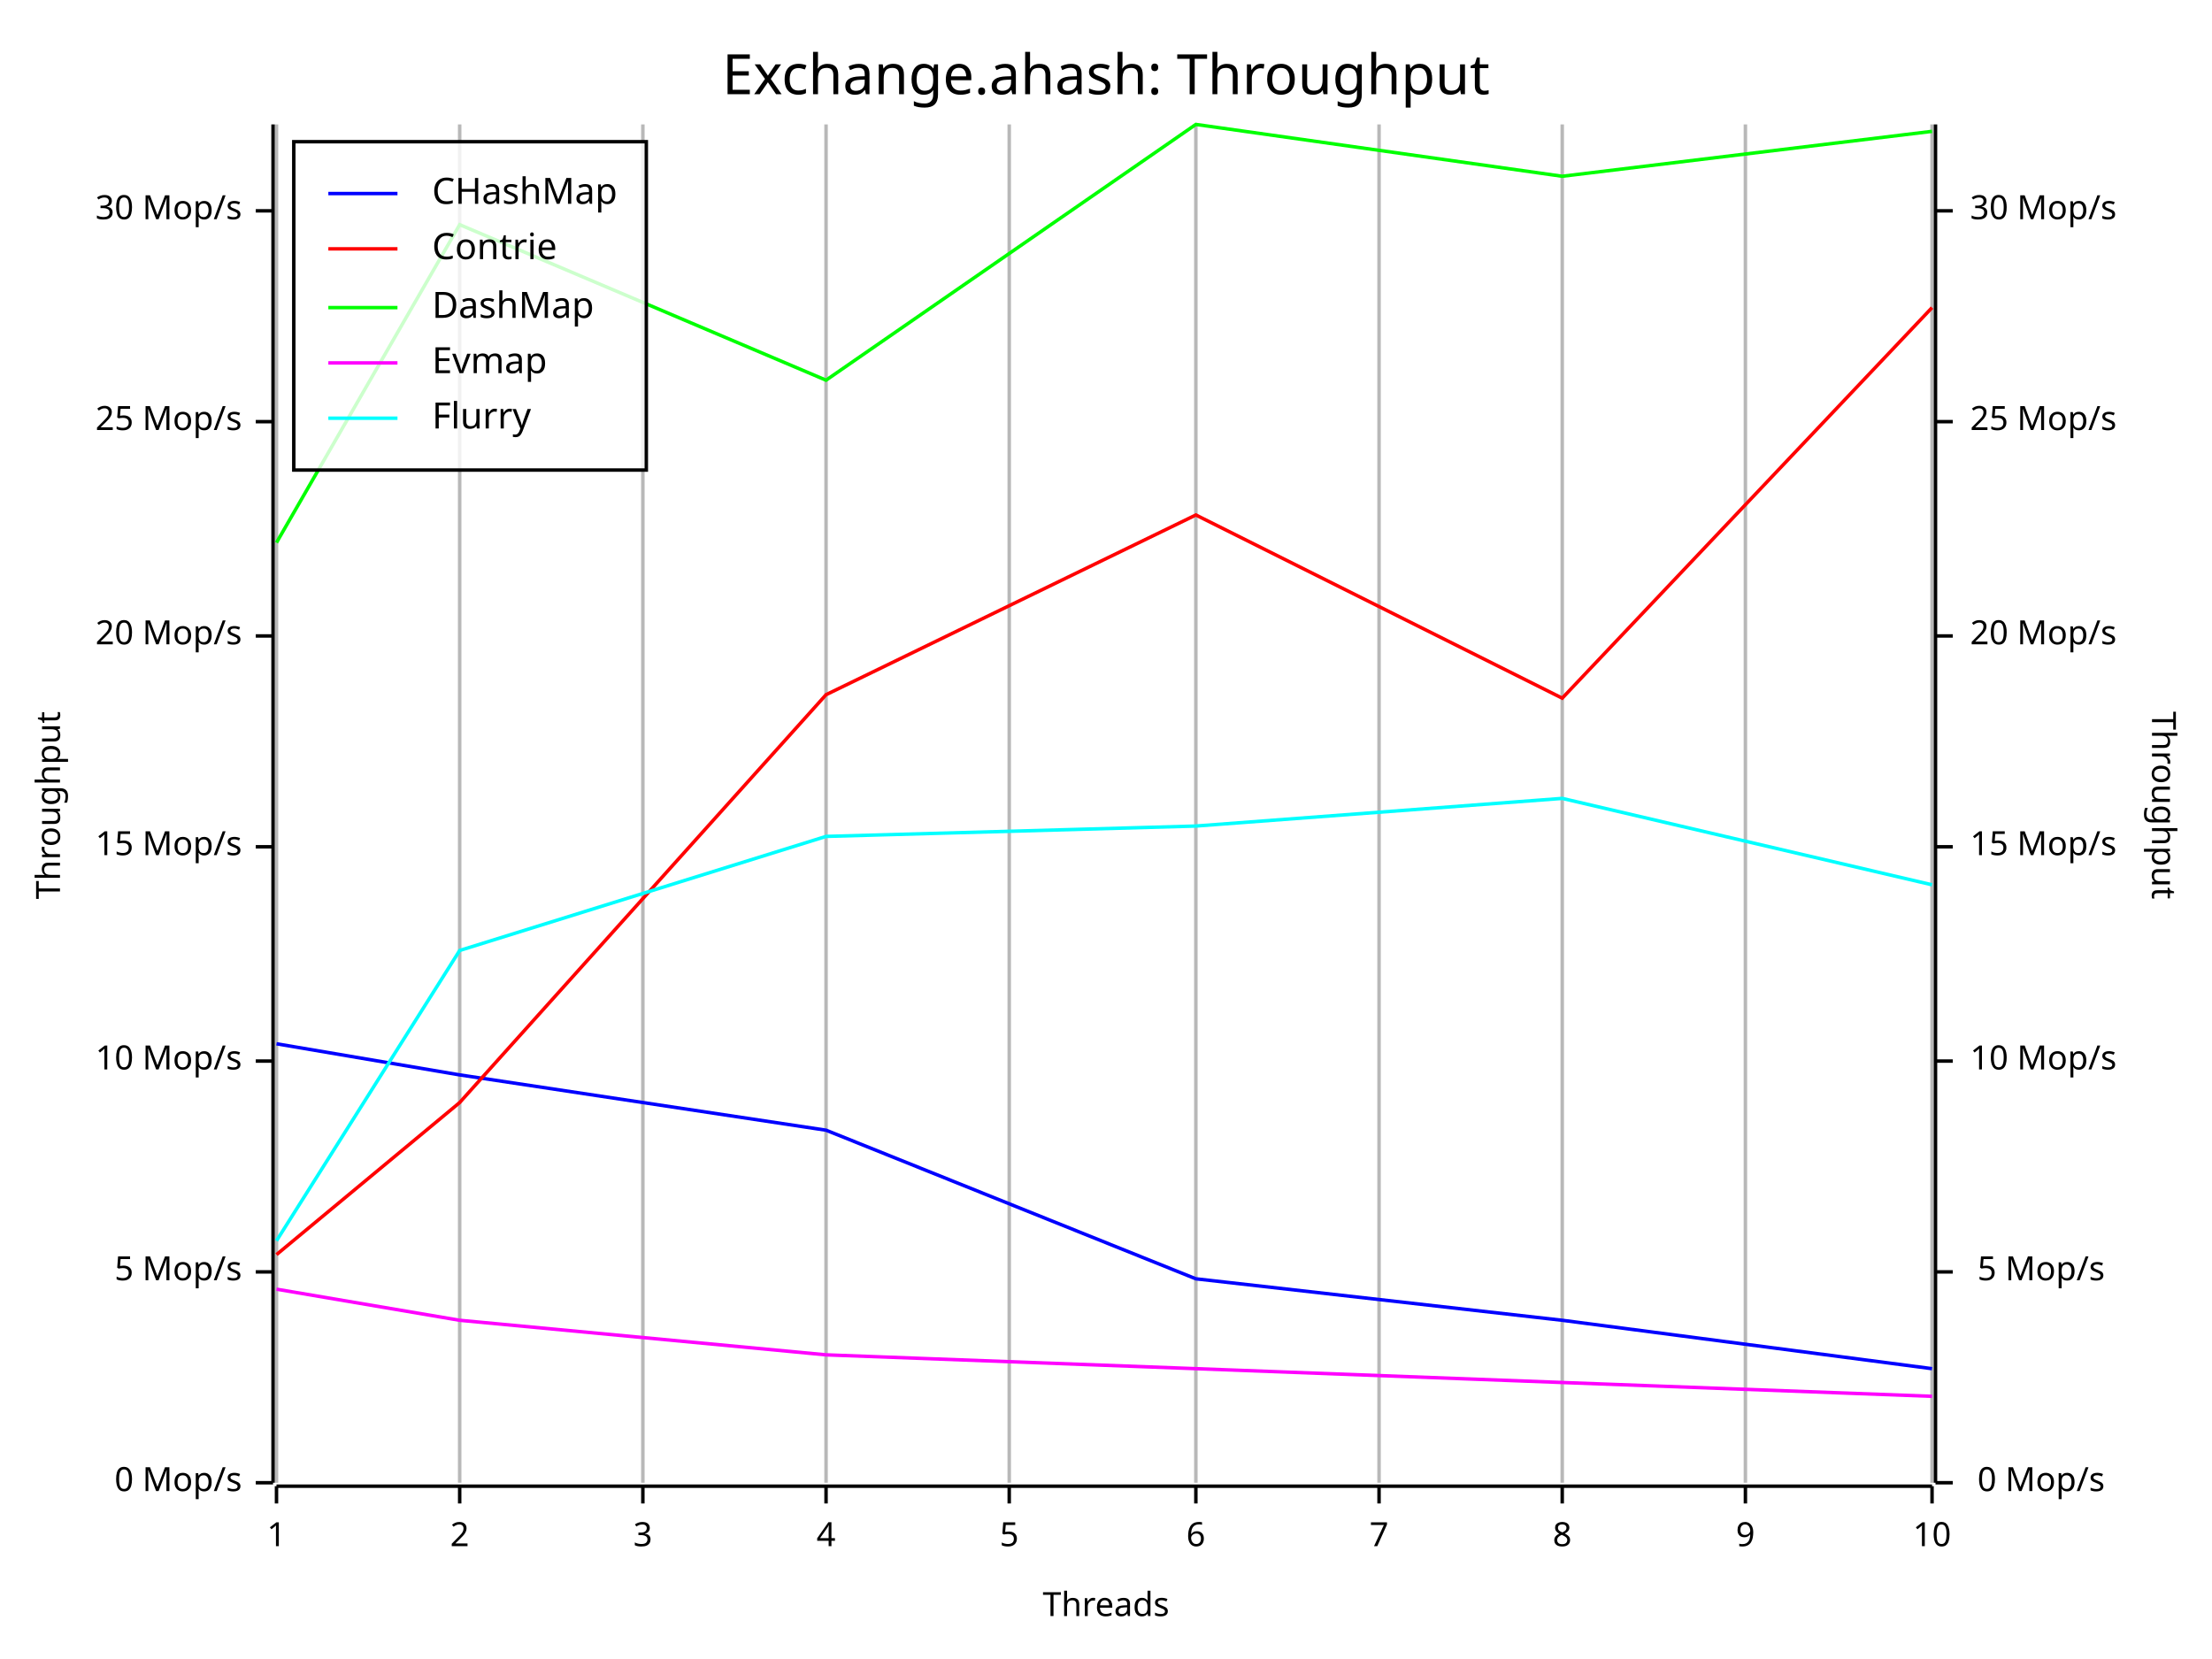
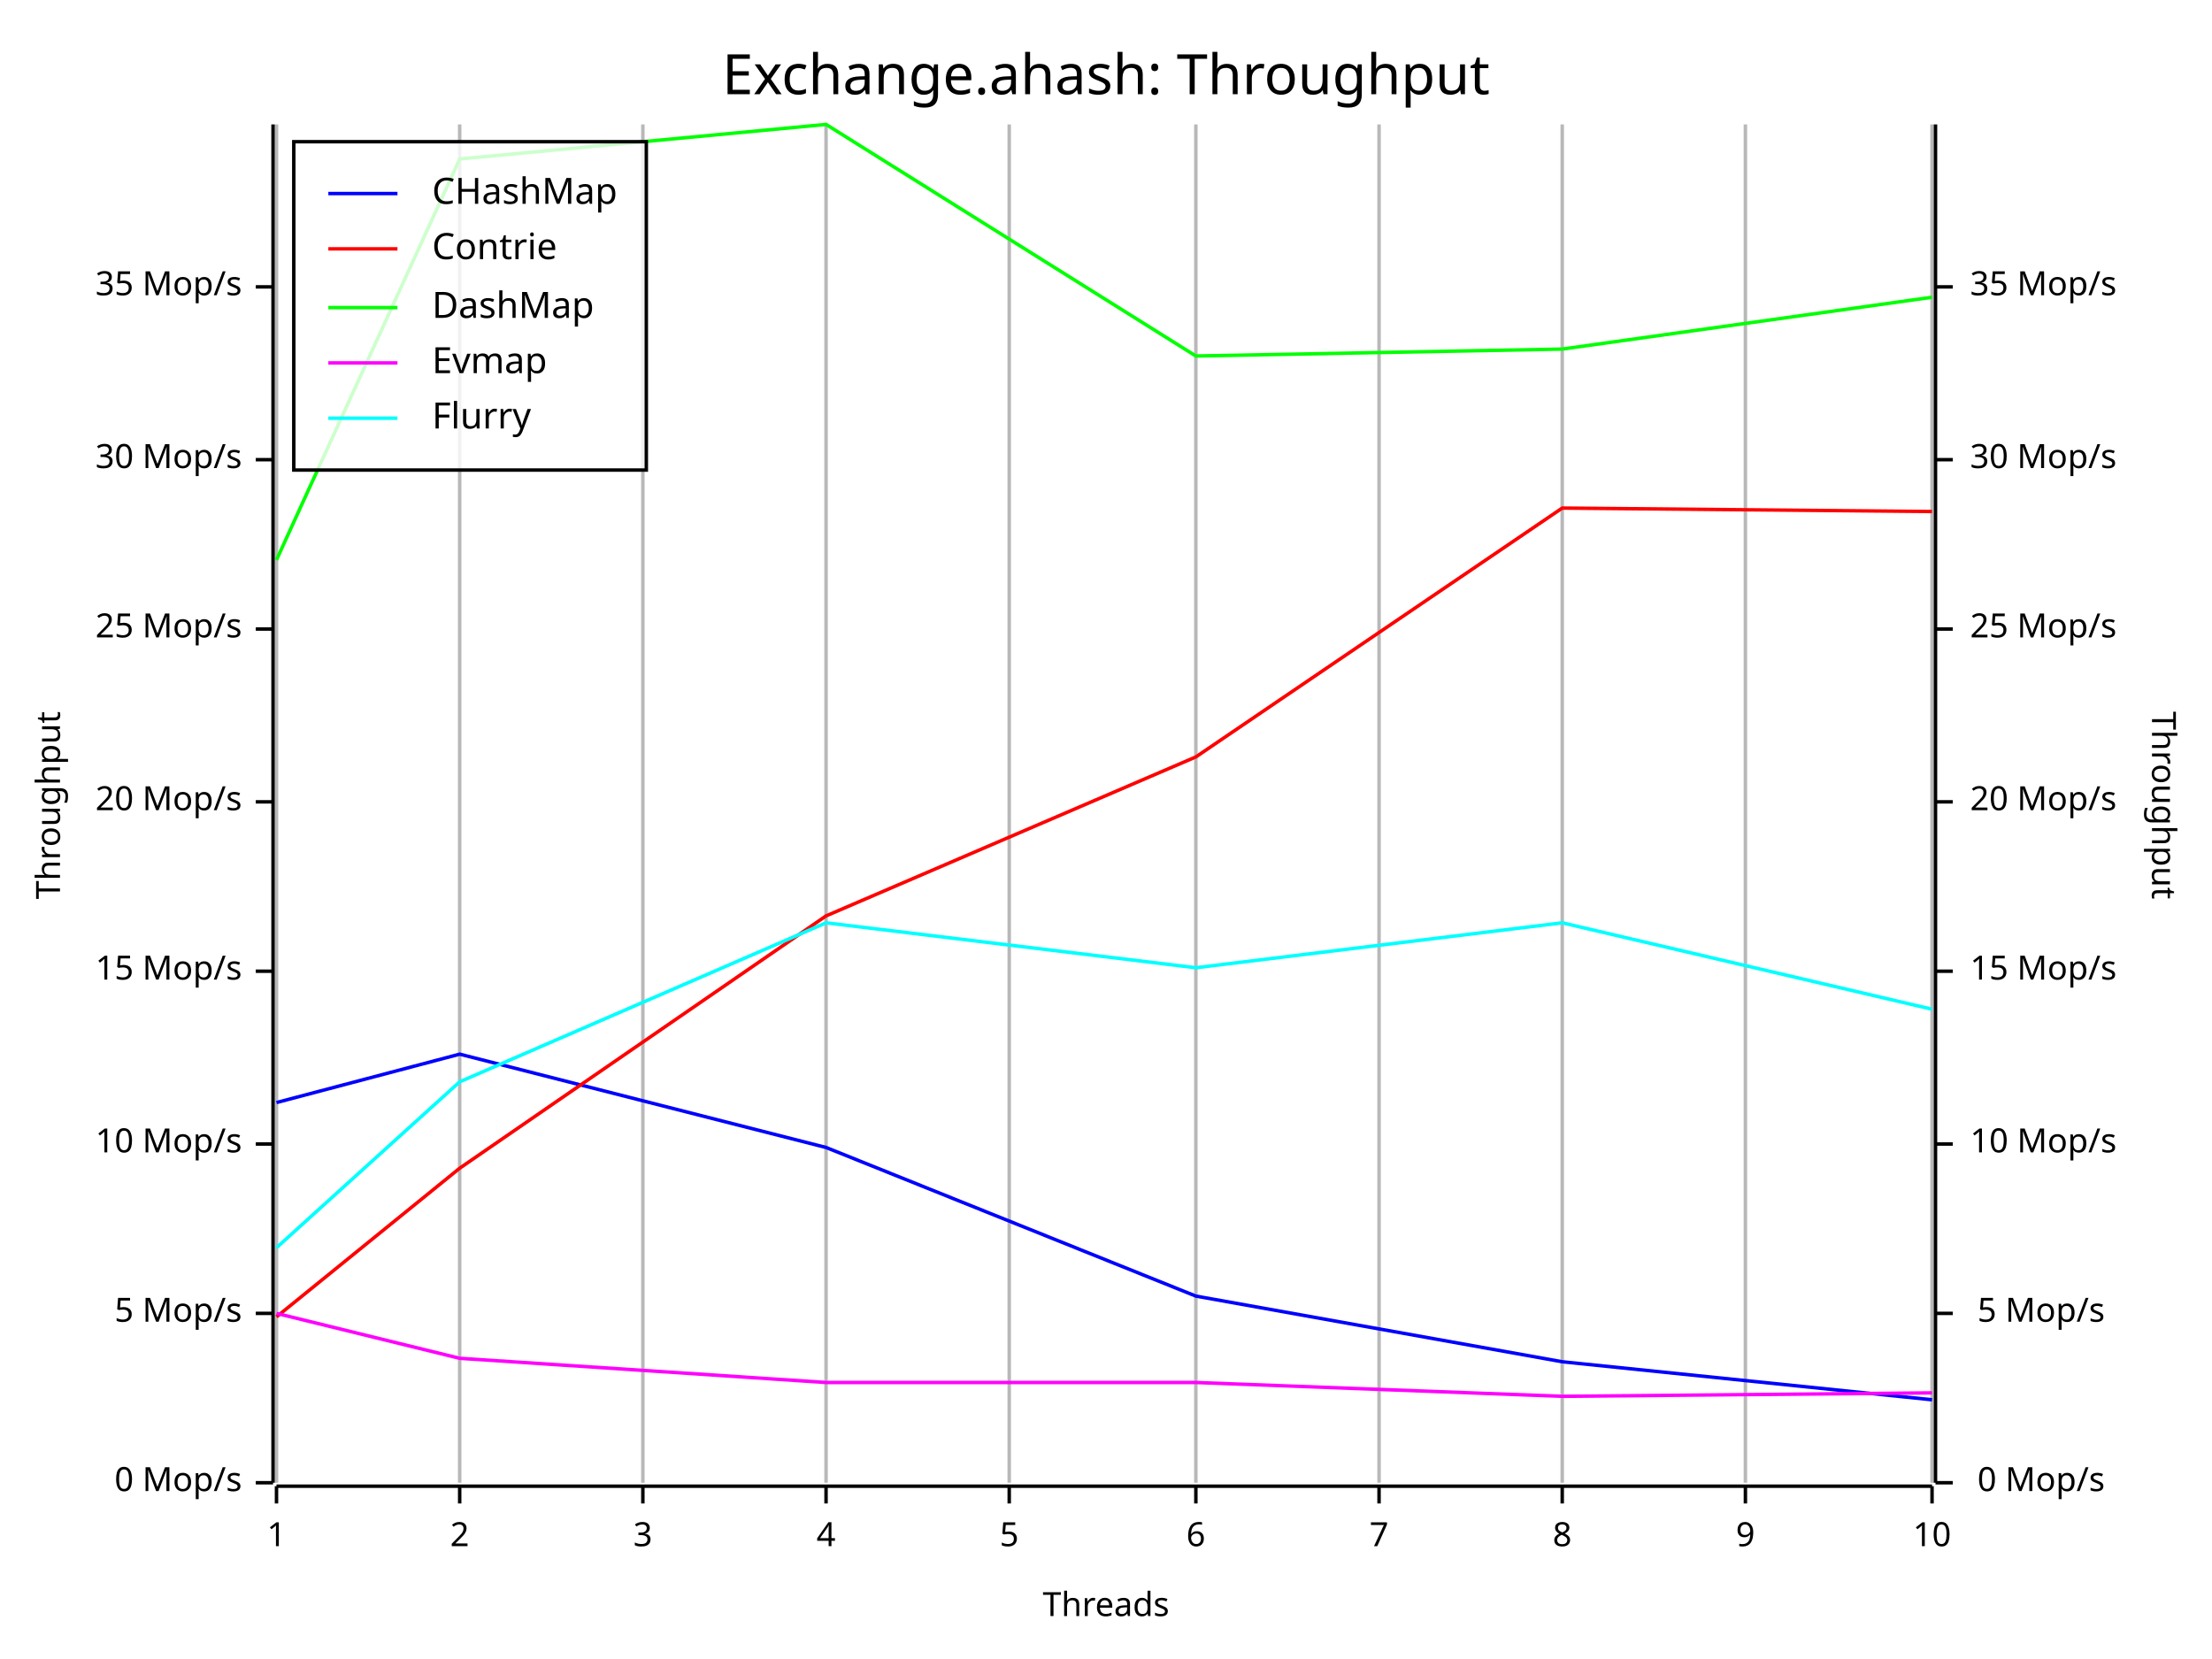
<svg xmlns="http://www.w3.org/2000/svg" width="640" height="480" viewBox="0 0 640 480">
  <rect x="0" y="0" width="640" height="480" opacity="1" fill="#FFFFFF" stroke="none" />
  <text x="320" y="15" dy="0.76em" text-anchor="middle" font-family="Fira Code" font-size="16.129" opacity="1" fill="#000000">
Exchange.ahash: Throughput
</text>
  <line opacity="0.1" stroke="#000000" stroke-width="1" x1="80" y1="429" x2="80" y2="36" />
  <line opacity="0.1" stroke="#000000" stroke-width="1" x1="133" y1="429" x2="133" y2="36" />
  <line opacity="0.1" stroke="#000000" stroke-width="1" x1="186" y1="429" x2="186" y2="36" />
  <line opacity="0.1" stroke="#000000" stroke-width="1" x1="239" y1="429" x2="239" y2="36" />
  <line opacity="0.1" stroke="#000000" stroke-width="1" x1="292" y1="429" x2="292" y2="36" />
  <line opacity="0.1" stroke="#000000" stroke-width="1" x1="346" y1="429" x2="346" y2="36" />
  <line opacity="0.1" stroke="#000000" stroke-width="1" x1="399" y1="429" x2="399" y2="36" />
  <line opacity="0.1" stroke="#000000" stroke-width="1" x1="452" y1="429" x2="452" y2="36" />
  <line opacity="0.1" stroke="#000000" stroke-width="1" x1="505" y1="429" x2="505" y2="36" />
  <line opacity="0.1" stroke="#000000" stroke-width="1" x1="559" y1="429" x2="559" y2="36" />
  <text x="10" y="233" dy="0.76em" text-anchor="middle" font-family="sans-serif" font-size="9.677" opacity="1" fill="#000000" transform="rotate(270, 10, 233)">
Throughput
</text>
  <text x="320" y="470" dy="-0.5ex" text-anchor="middle" font-family="sans-serif" font-size="9.677" opacity="1" fill="#000000">
Threads
</text>
  <text x="630" y="233" dy="0.76em" text-anchor="middle" font-family="sans-serif" font-size="9.677" opacity="1" fill="#000000" transform="rotate(90, 630, 233)">
Throughput
</text>
  <line opacity="0.2" stroke="#000000" stroke-width="1" x1="80" y1="429" x2="80" y2="36" />
  <line opacity="0.2" stroke="#000000" stroke-width="1" x1="133" y1="429" x2="133" y2="36" />
  <line opacity="0.2" stroke="#000000" stroke-width="1" x1="186" y1="429" x2="186" y2="36" />
  <line opacity="0.2" stroke="#000000" stroke-width="1" x1="239" y1="429" x2="239" y2="36" />
  <line opacity="0.2" stroke="#000000" stroke-width="1" x1="292" y1="429" x2="292" y2="36" />
  <line opacity="0.2" stroke="#000000" stroke-width="1" x1="346" y1="429" x2="346" y2="36" />
  <line opacity="0.2" stroke="#000000" stroke-width="1" x1="399" y1="429" x2="399" y2="36" />
  <line opacity="0.2" stroke="#000000" stroke-width="1" x1="452" y1="429" x2="452" y2="36" />
  <line opacity="0.2" stroke="#000000" stroke-width="1" x1="505" y1="429" x2="505" y2="36" />
  <line opacity="0.2" stroke="#000000" stroke-width="1" x1="559" y1="429" x2="559" y2="36" />
  <polyline fill="none" opacity="1" stroke="#000000" stroke-width="1" points="79,36 79,429 " />
  <text x="70" y="429" dy="0.5ex" text-anchor="end" font-family="sans-serif" font-size="9.677" opacity="1" fill="#000000">
0 Mop/s
</text>
  <polyline fill="none" opacity="1" stroke="#000000" stroke-width="1" points="74,429 79,429 " />
-   <text x="70" y="368" dy="0.5ex" text-anchor="end" font-family="sans-serif" font-size="9.677" opacity="1" fill="#000000">
+   <text x="70" y="380" dy="0.5ex" text-anchor="end" font-family="sans-serif" font-size="9.677" opacity="1" fill="#000000">
5 Mop/s
</text>
-   <polyline fill="none" opacity="1" stroke="#000000" stroke-width="1" points="74,368 79,368 " />
-   <text x="70" y="307" dy="0.5ex" text-anchor="end" font-family="sans-serif" font-size="9.677" opacity="1" fill="#000000">
+   <polyline fill="none" opacity="1" stroke="#000000" stroke-width="1" points="74,380 79,380 " />
+   <text x="70" y="331" dy="0.5ex" text-anchor="end" font-family="sans-serif" font-size="9.677" opacity="1" fill="#000000">
10 Mop/s
</text>
-   <polyline fill="none" opacity="1" stroke="#000000" stroke-width="1" points="74,307 79,307 " />
-   <text x="70" y="245" dy="0.5ex" text-anchor="end" font-family="sans-serif" font-size="9.677" opacity="1" fill="#000000">
+   <polyline fill="none" opacity="1" stroke="#000000" stroke-width="1" points="74,331 79,331 " />
+   <text x="70" y="281" dy="0.5ex" text-anchor="end" font-family="sans-serif" font-size="9.677" opacity="1" fill="#000000">
15 Mop/s
</text>
-   <polyline fill="none" opacity="1" stroke="#000000" stroke-width="1" points="74,245 79,245 " />
-   <text x="70" y="184" dy="0.5ex" text-anchor="end" font-family="sans-serif" font-size="9.677" opacity="1" fill="#000000">
+   <polyline fill="none" opacity="1" stroke="#000000" stroke-width="1" points="74,281 79,281 " />
+   <text x="70" y="232" dy="0.5ex" text-anchor="end" font-family="sans-serif" font-size="9.677" opacity="1" fill="#000000">
20 Mop/s
</text>
-   <polyline fill="none" opacity="1" stroke="#000000" stroke-width="1" points="74,184 79,184 " />
-   <text x="70" y="122" dy="0.5ex" text-anchor="end" font-family="sans-serif" font-size="9.677" opacity="1" fill="#000000">
+   <polyline fill="none" opacity="1" stroke="#000000" stroke-width="1" points="74,232 79,232 " />
+   <text x="70" y="182" dy="0.5ex" text-anchor="end" font-family="sans-serif" font-size="9.677" opacity="1" fill="#000000">
25 Mop/s
</text>
-   <polyline fill="none" opacity="1" stroke="#000000" stroke-width="1" points="74,122 79,122 " />
-   <text x="70" y="61" dy="0.5ex" text-anchor="end" font-family="sans-serif" font-size="9.677" opacity="1" fill="#000000">
+   <polyline fill="none" opacity="1" stroke="#000000" stroke-width="1" points="74,182 79,182 " />
+   <text x="70" y="133" dy="0.5ex" text-anchor="end" font-family="sans-serif" font-size="9.677" opacity="1" fill="#000000">
30 Mop/s
</text>
-   <polyline fill="none" opacity="1" stroke="#000000" stroke-width="1" points="74,61 79,61 " />
+   <polyline fill="none" opacity="1" stroke="#000000" stroke-width="1" points="74,133 79,133 " />
+   <text x="70" y="83" dy="0.5ex" text-anchor="end" font-family="sans-serif" font-size="9.677" opacity="1" fill="#000000">
+ 35 Mop/s
+ </text>
+   <polyline fill="none" opacity="1" stroke="#000000" stroke-width="1" points="74,83 79,83 " />
  <polyline fill="none" opacity="1" stroke="#000000" stroke-width="1" points="80,430 559,430 " />
  <text x="80" y="440" dy="0.76em" text-anchor="middle" font-family="sans-serif" font-size="9.677" opacity="1" fill="#000000">
1
</text>
  <polyline fill="none" opacity="1" stroke="#000000" stroke-width="1" points="80,430 80,435 " />
  <text x="133" y="440" dy="0.76em" text-anchor="middle" font-family="sans-serif" font-size="9.677" opacity="1" fill="#000000">
2
</text>
  <polyline fill="none" opacity="1" stroke="#000000" stroke-width="1" points="133,430 133,435 " />
  <text x="186" y="440" dy="0.76em" text-anchor="middle" font-family="sans-serif" font-size="9.677" opacity="1" fill="#000000">
3
</text>
  <polyline fill="none" opacity="1" stroke="#000000" stroke-width="1" points="186,430 186,435 " />
  <text x="239" y="440" dy="0.76em" text-anchor="middle" font-family="sans-serif" font-size="9.677" opacity="1" fill="#000000">
4
</text>
  <polyline fill="none" opacity="1" stroke="#000000" stroke-width="1" points="239,430 239,435 " />
  <text x="292" y="440" dy="0.76em" text-anchor="middle" font-family="sans-serif" font-size="9.677" opacity="1" fill="#000000">
5
</text>
  <polyline fill="none" opacity="1" stroke="#000000" stroke-width="1" points="292,430 292,435 " />
  <text x="346" y="440" dy="0.76em" text-anchor="middle" font-family="sans-serif" font-size="9.677" opacity="1" fill="#000000">
6
</text>
  <polyline fill="none" opacity="1" stroke="#000000" stroke-width="1" points="346,430 346,435 " />
  <text x="399" y="440" dy="0.76em" text-anchor="middle" font-family="sans-serif" font-size="9.677" opacity="1" fill="#000000">
7
</text>
  <polyline fill="none" opacity="1" stroke="#000000" stroke-width="1" points="399,430 399,435 " />
  <text x="452" y="440" dy="0.76em" text-anchor="middle" font-family="sans-serif" font-size="9.677" opacity="1" fill="#000000">
8
</text>
  <polyline fill="none" opacity="1" stroke="#000000" stroke-width="1" points="452,430 452,435 " />
  <text x="505" y="440" dy="0.76em" text-anchor="middle" font-family="sans-serif" font-size="9.677" opacity="1" fill="#000000">
9
</text>
  <polyline fill="none" opacity="1" stroke="#000000" stroke-width="1" points="505,430 505,435 " />
  <text x="559" y="440" dy="0.76em" text-anchor="middle" font-family="sans-serif" font-size="9.677" opacity="1" fill="#000000">
10
</text>
  <polyline fill="none" opacity="1" stroke="#000000" stroke-width="1" points="559,430 559,435 " />
  <polyline fill="none" opacity="1" stroke="#000000" stroke-width="1" points="560,36 560,429 " />
  <text x="609" y="429" dy="0.5ex" text-anchor="end" font-family="sans-serif" font-size="9.677" opacity="1" fill="#000000">
0 Mop/s
</text>
  <polyline fill="none" opacity="1" stroke="#000000" stroke-width="1" points="560,429 565,429 " />
-   <text x="609" y="368" dy="0.5ex" text-anchor="end" font-family="sans-serif" font-size="9.677" opacity="1" fill="#000000">
+   <text x="609" y="380" dy="0.5ex" text-anchor="end" font-family="sans-serif" font-size="9.677" opacity="1" fill="#000000">
5 Mop/s
</text>
-   <polyline fill="none" opacity="1" stroke="#000000" stroke-width="1" points="560,368 565,368 " />
-   <text x="570" y="307" dy="0.5ex" text-anchor="start" font-family="sans-serif" font-size="9.677" opacity="1" fill="#000000">
+   <polyline fill="none" opacity="1" stroke="#000000" stroke-width="1" points="560,380 565,380 " />
+   <text x="570" y="331" dy="0.5ex" text-anchor="start" font-family="sans-serif" font-size="9.677" opacity="1" fill="#000000">
10 Mop/s
</text>
-   <polyline fill="none" opacity="1" stroke="#000000" stroke-width="1" points="560,307 565,307 " />
-   <text x="570" y="245" dy="0.5ex" text-anchor="start" font-family="sans-serif" font-size="9.677" opacity="1" fill="#000000">
+   <polyline fill="none" opacity="1" stroke="#000000" stroke-width="1" points="560,331 565,331 " />
+   <text x="570" y="281" dy="0.5ex" text-anchor="start" font-family="sans-serif" font-size="9.677" opacity="1" fill="#000000">
15 Mop/s
</text>
-   <polyline fill="none" opacity="1" stroke="#000000" stroke-width="1" points="560,245 565,245 " />
-   <text x="570" y="184" dy="0.5ex" text-anchor="start" font-family="sans-serif" font-size="9.677" opacity="1" fill="#000000">
+   <polyline fill="none" opacity="1" stroke="#000000" stroke-width="1" points="560,281 565,281 " />
+   <text x="570" y="232" dy="0.5ex" text-anchor="start" font-family="sans-serif" font-size="9.677" opacity="1" fill="#000000">
20 Mop/s
</text>
-   <polyline fill="none" opacity="1" stroke="#000000" stroke-width="1" points="560,184 565,184 " />
-   <text x="570" y="122" dy="0.5ex" text-anchor="start" font-family="sans-serif" font-size="9.677" opacity="1" fill="#000000">
+   <polyline fill="none" opacity="1" stroke="#000000" stroke-width="1" points="560,232 565,232 " />
+   <text x="570" y="182" dy="0.5ex" text-anchor="start" font-family="sans-serif" font-size="9.677" opacity="1" fill="#000000">
25 Mop/s
</text>
-   <polyline fill="none" opacity="1" stroke="#000000" stroke-width="1" points="560,122 565,122 " />
-   <text x="570" y="61" dy="0.5ex" text-anchor="start" font-family="sans-serif" font-size="9.677" opacity="1" fill="#000000">
+   <polyline fill="none" opacity="1" stroke="#000000" stroke-width="1" points="560,182 565,182 " />
+   <text x="570" y="133" dy="0.5ex" text-anchor="start" font-family="sans-serif" font-size="9.677" opacity="1" fill="#000000">
30 Mop/s
</text>
-   <polyline fill="none" opacity="1" stroke="#000000" stroke-width="1" points="560,61 565,61 " />
-   <polyline fill="none" opacity="1" stroke="#0000FF" stroke-width="1" points="80,302 133,311 239,327 346,370 452,382 559,396 " />
-   <polyline fill="none" opacity="1" stroke="#FF0000" stroke-width="1" points="80,363 133,319 239,201 346,149 452,202 559,89 " />
-   <polyline fill="none" opacity="1" stroke="#00FF00" stroke-width="1" points="80,157 133,65 239,110 346,36 452,51 559,38 " />
-   <polyline fill="none" opacity="1" stroke="#FF00FF" stroke-width="1" points="80,373 133,382 239,392 346,396 452,400 559,404 " />
-   <polyline fill="none" opacity="1" stroke="#00FFFF" stroke-width="1" points="80,359 133,275 239,242 346,239 452,231 559,256 " />
+   <polyline fill="none" opacity="1" stroke="#000000" stroke-width="1" points="560,133 565,133 " />
+   <text x="570" y="83" dy="0.5ex" text-anchor="start" font-family="sans-serif" font-size="9.677" opacity="1" fill="#000000">
+ 35 Mop/s
+ </text>
+   <polyline fill="none" opacity="1" stroke="#000000" stroke-width="1" points="560,83 565,83 " />
+   <polyline fill="none" opacity="1" stroke="#0000FF" stroke-width="1" points="80,319 133,305 239,332 346,375 452,394 559,405 " />
+   <polyline fill="none" opacity="1" stroke="#FF0000" stroke-width="1" points="80,381 133,338 239,265 346,219 452,147 559,148 " />
+   <polyline fill="none" opacity="1" stroke="#00FF00" stroke-width="1" points="80,162 133,46 239,36 346,103 452,101 559,86 " />
+   <polyline fill="none" opacity="1" stroke="#FF00FF" stroke-width="1" points="80,380 133,393 239,400 346,400 452,404 559,403 " />
+   <polyline fill="none" opacity="1" stroke="#00FFFF" stroke-width="1" points="80,361 133,313 239,267 346,280 452,267 559,292 " />
  <rect x="85" y="41" width="102" height="95" opacity="0.8" fill="#FFFFFF" stroke="none" />
  <rect x="85" y="41" width="102" height="95" opacity="1" fill="none" stroke="#000000" />
  <text x="125" y="51" dy="0.76em" text-anchor="start" font-family="Fira Code" font-size="10.484" opacity="1" fill="#000000">
CHashMap
</text>
  <text x="125" y="67" dy="0.76em" text-anchor="start" font-family="Fira Code" font-size="10.484" opacity="1" fill="#000000">
Contrie
</text>
  <text x="125" y="84" dy="0.76em" text-anchor="start" font-family="Fira Code" font-size="10.484" opacity="1" fill="#000000">
DashMap
</text>
  <text x="125" y="100" dy="0.76em" text-anchor="start" font-family="Fira Code" font-size="10.484" opacity="1" fill="#000000">
Evmap
</text>
  <text x="125" y="116" dy="0.76em" text-anchor="start" font-family="Fira Code" font-size="10.484" opacity="1" fill="#000000">
Flurry
</text>
  <polyline fill="none" opacity="1" stroke="#0000FF" stroke-width="1" points="95,56 115,56 " />
  <polyline fill="none" opacity="1" stroke="#FF0000" stroke-width="1" points="95,72 115,72 " />
  <polyline fill="none" opacity="1" stroke="#00FF00" stroke-width="1" points="95,89 115,89 " />
  <polyline fill="none" opacity="1" stroke="#FF00FF" stroke-width="1" points="95,105 115,105 " />
  <polyline fill="none" opacity="1" stroke="#00FFFF" stroke-width="1" points="95,121 115,121 " />
</svg>
